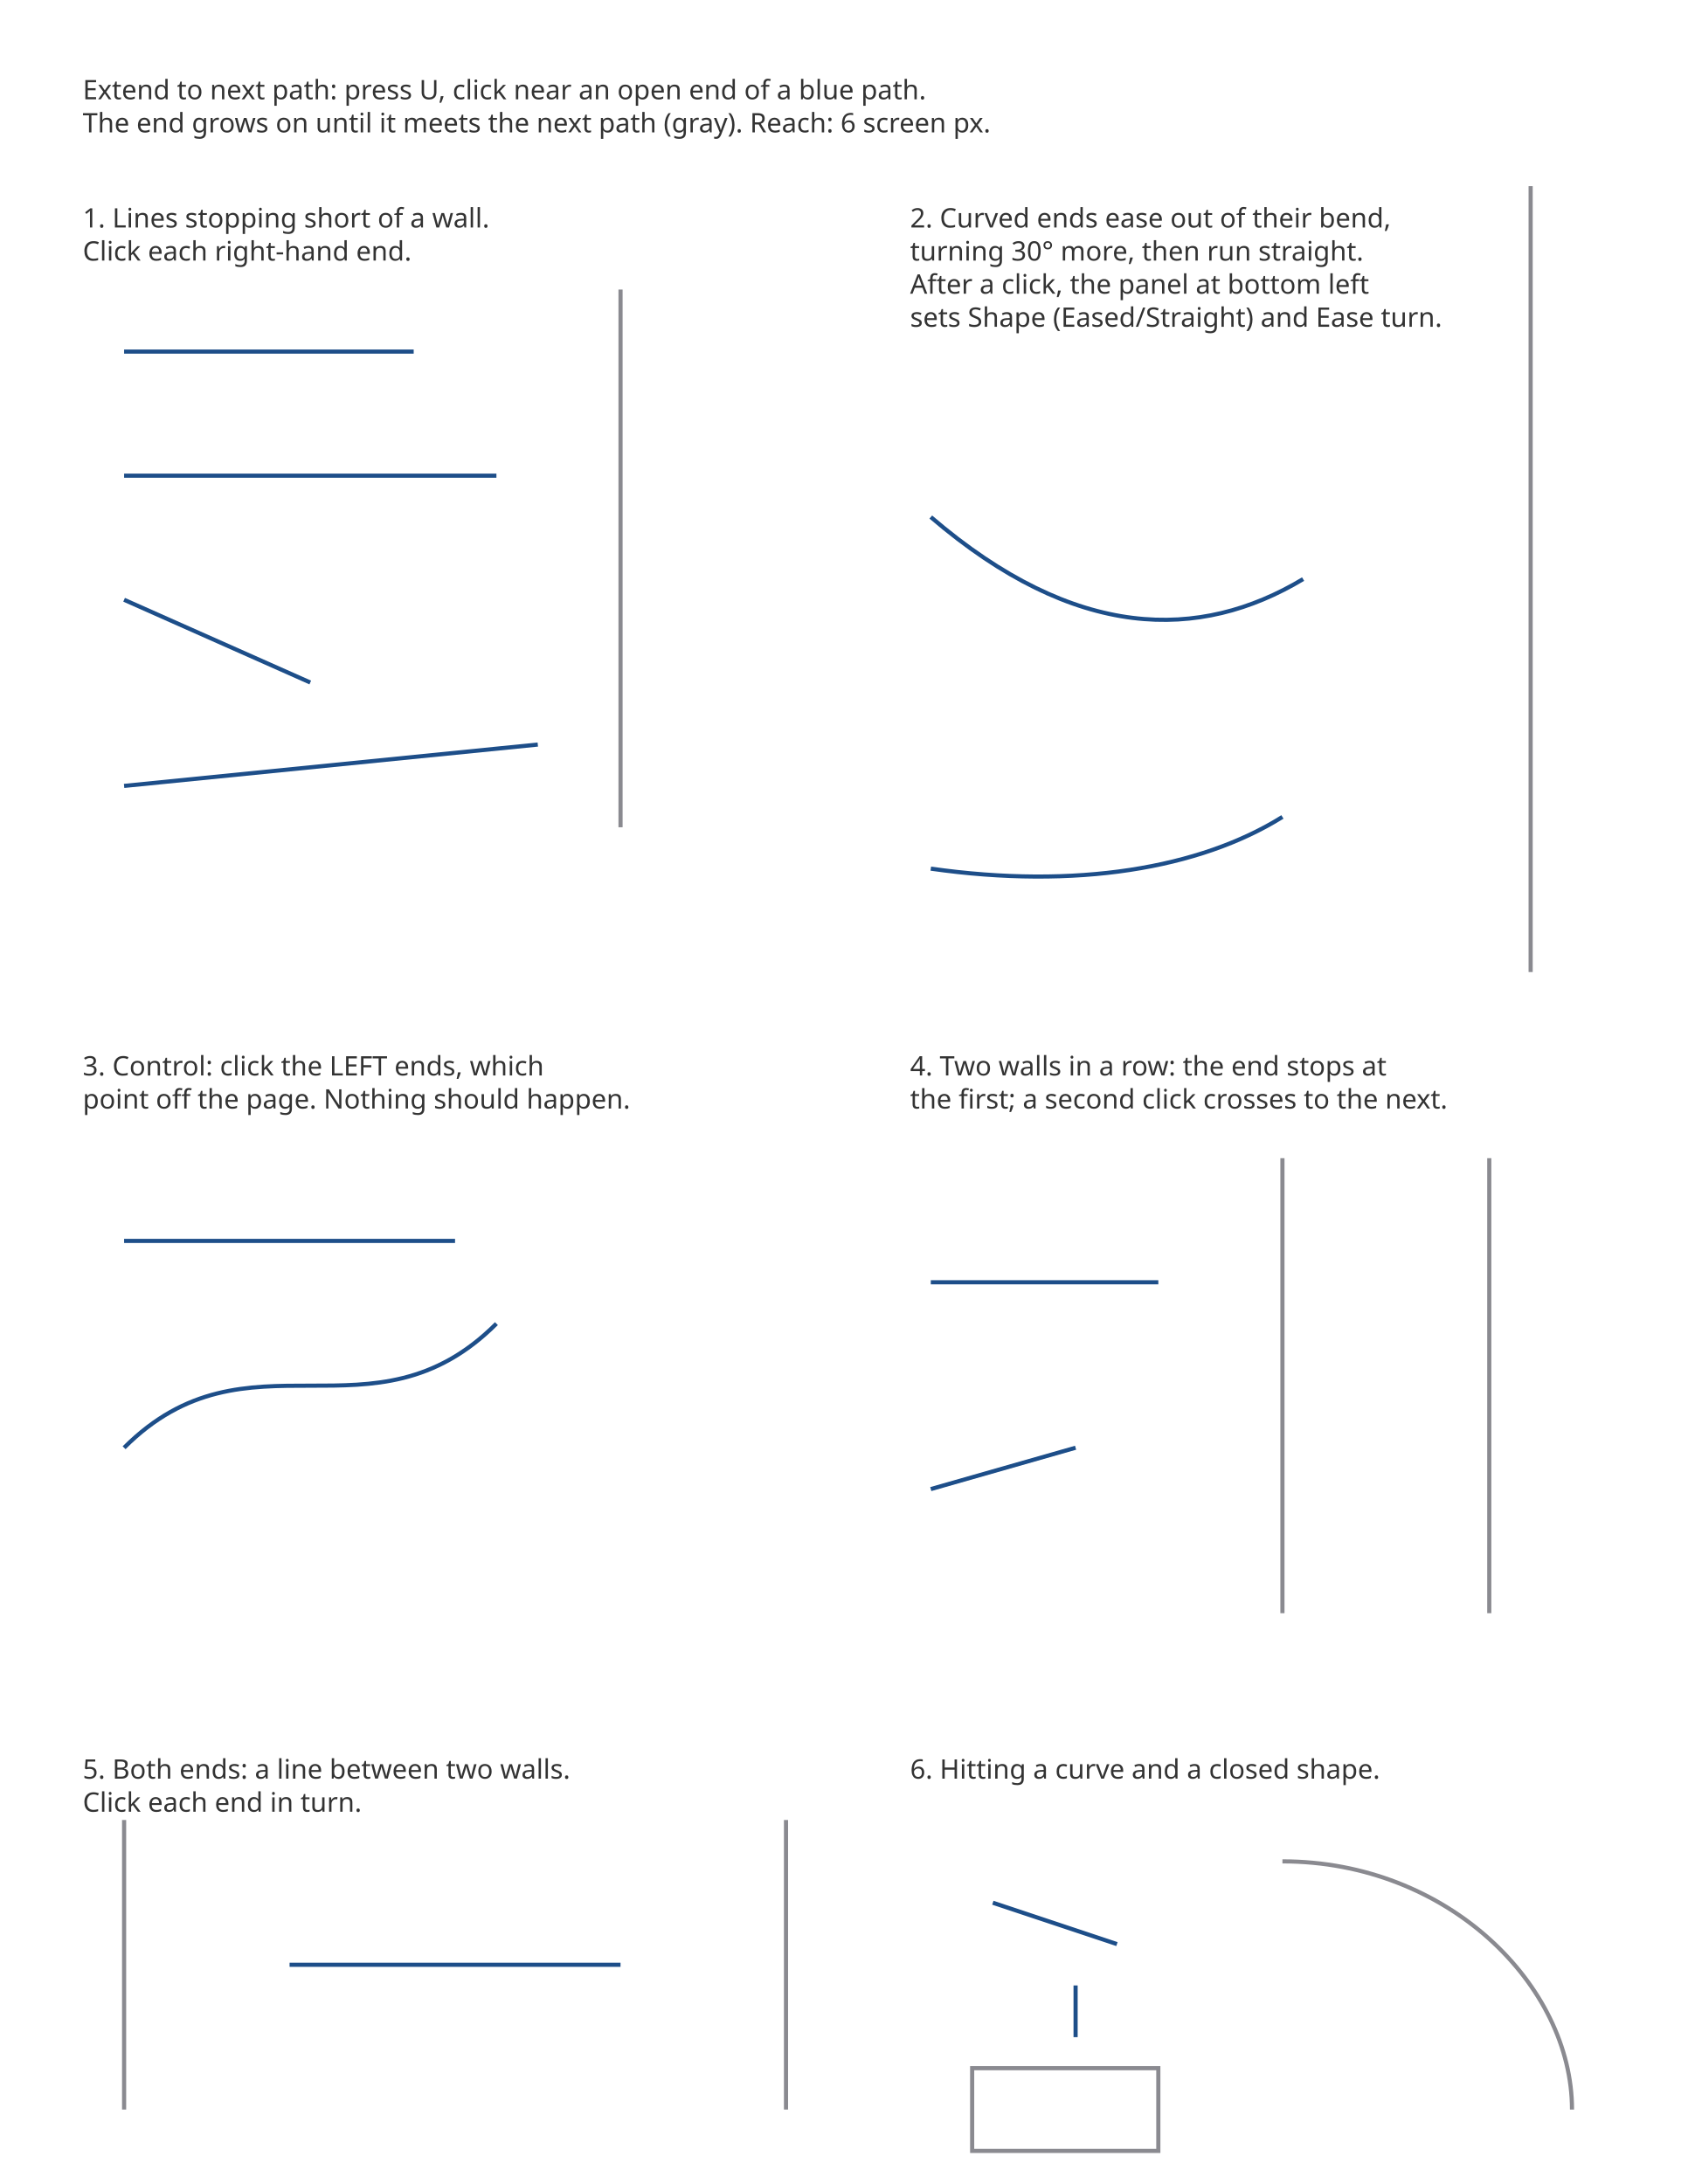
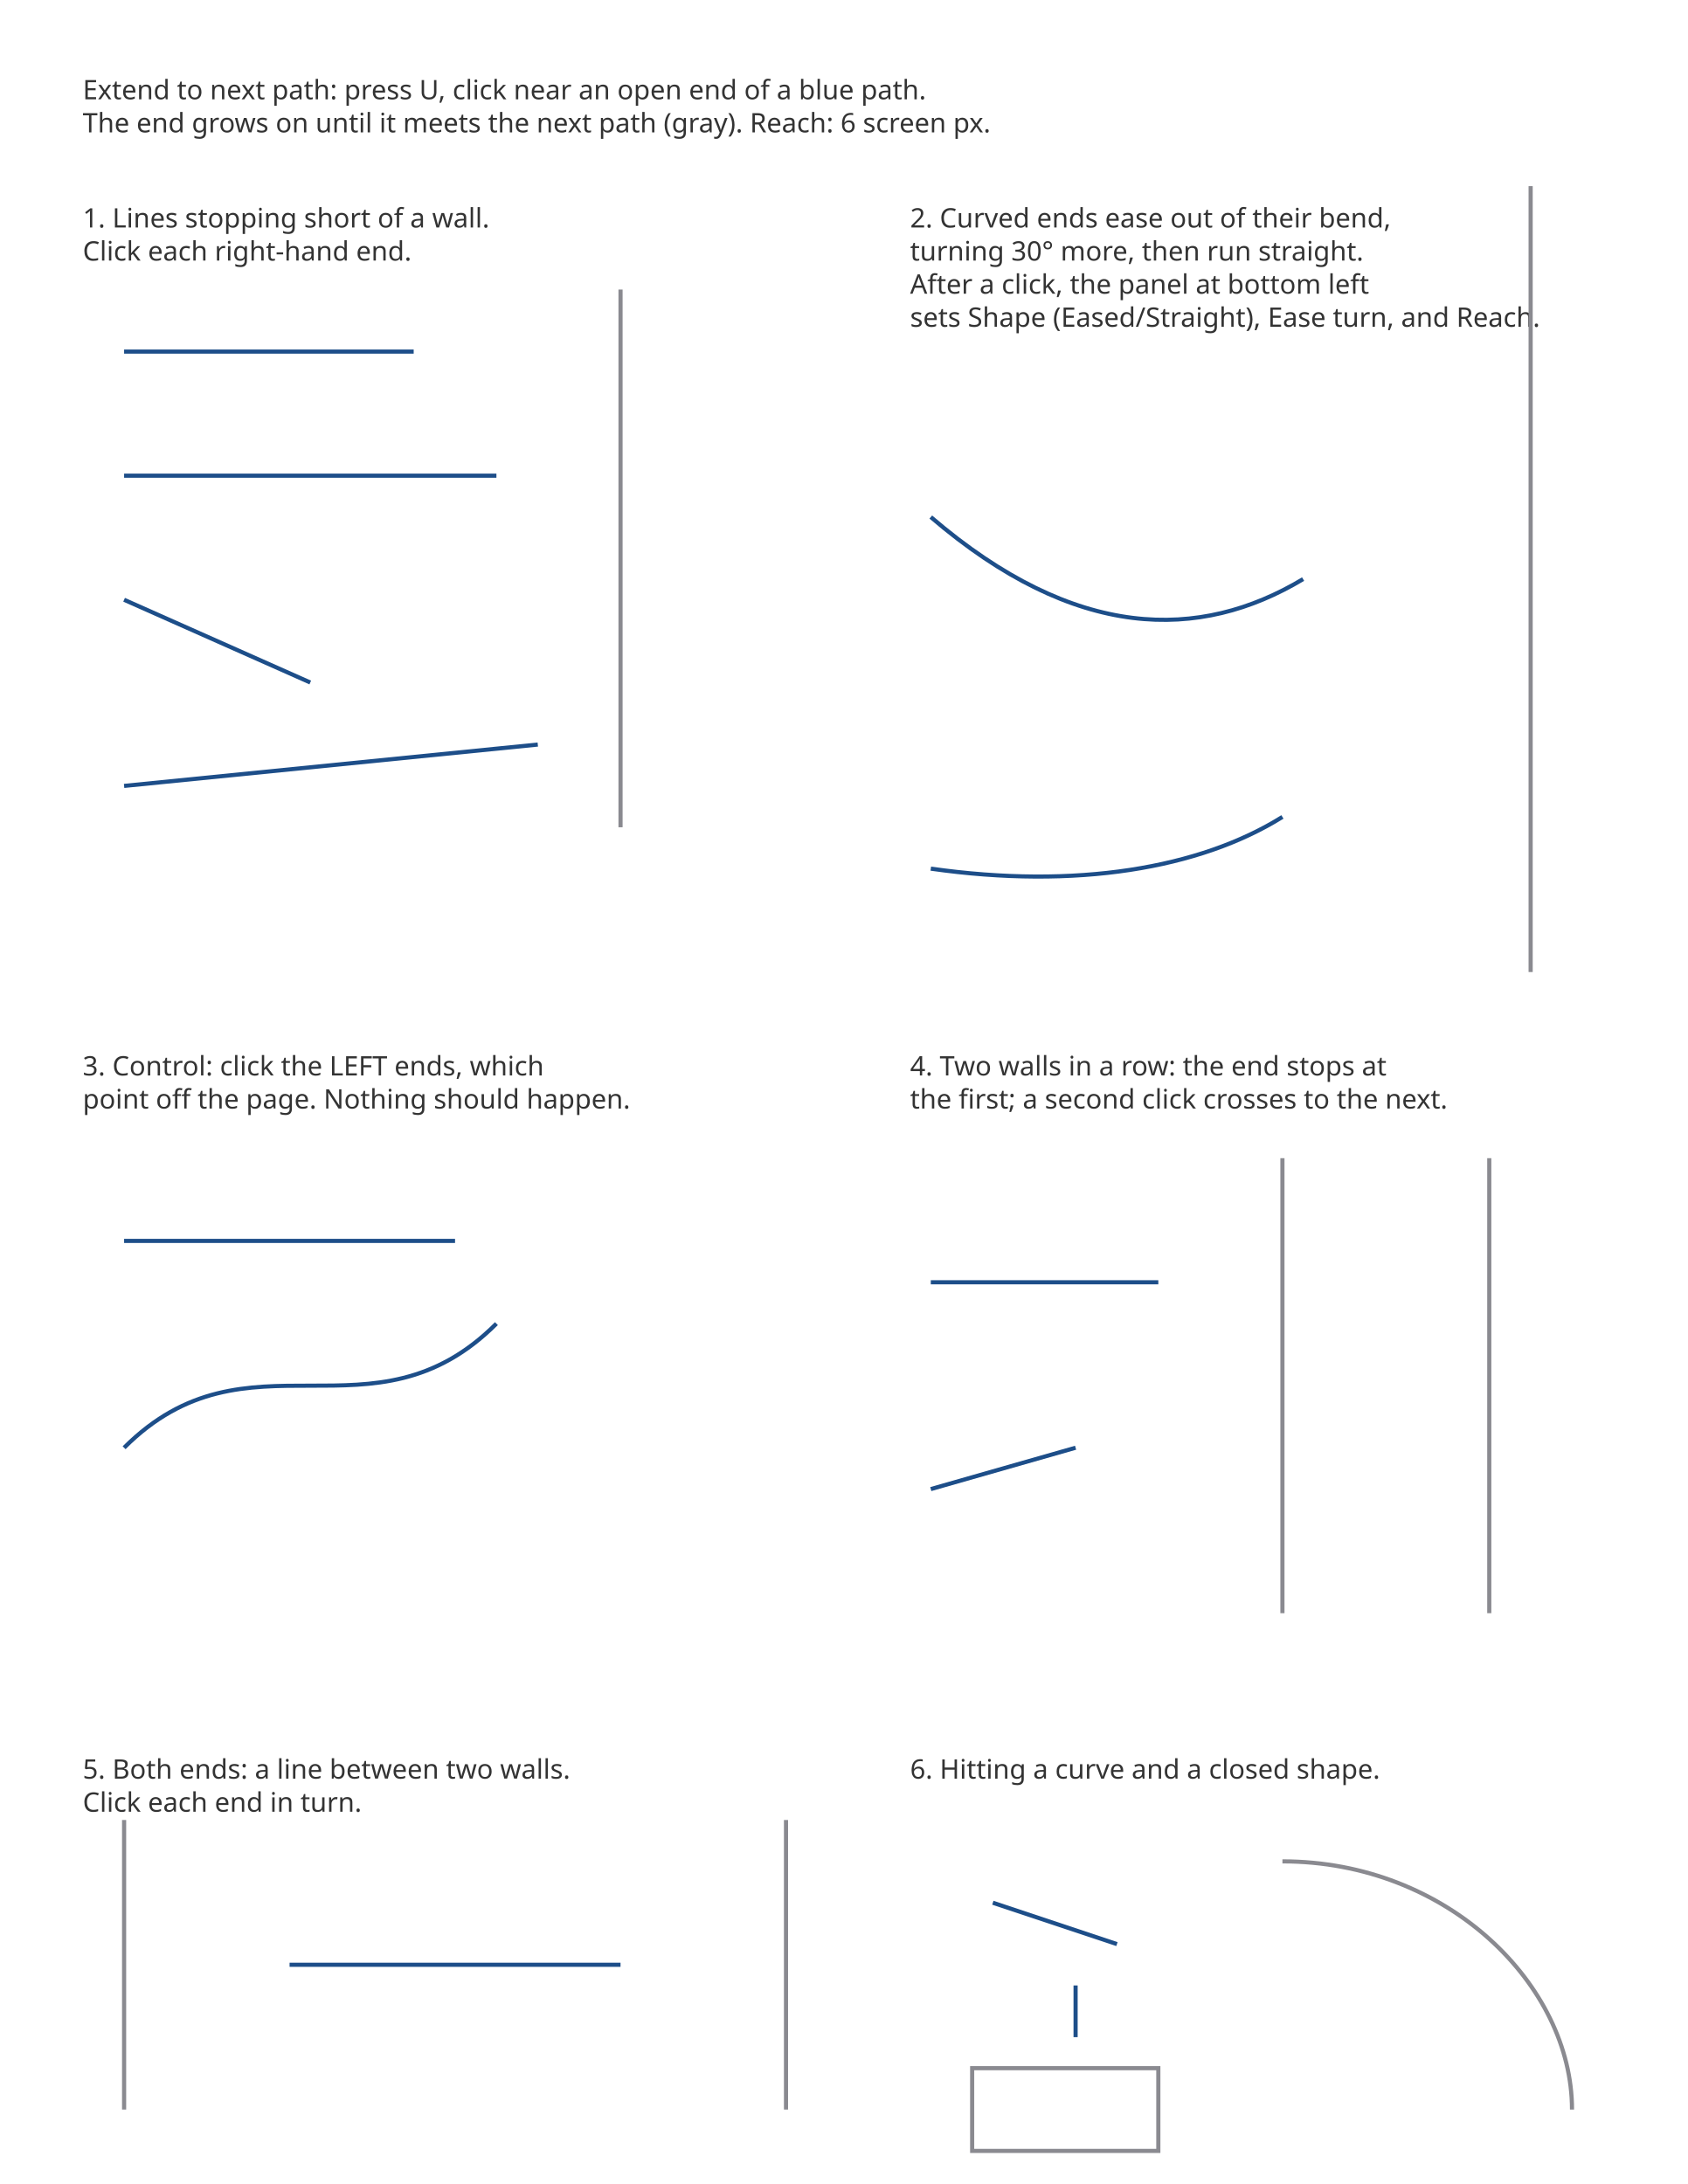
<svg xmlns="http://www.w3.org/2000/svg" width="816" height="1056" viewBox="0 0 816 1056">
  <text x="40" y="48" font-family="sans-serif" font-size="13" fill="#333">Extend to next path: press U, click near an open end of a blue path.</text>
  <text x="40" y="64" font-family="sans-serif" font-size="13" fill="#333">The end grows on until it meets the next path (gray). Reach: 6 screen px.</text>
  <text x="40" y="110" font-family="sans-serif" font-size="13" fill="#333">1. Lines stopping short of a wall.</text>
  <text x="40" y="126" font-family="sans-serif" font-size="13" fill="#333">Click each right-hand end.</text>
  <path d="M 300 140 L 300 400" fill="none" stroke="#8a8a90" stroke-width="2" />
  <path d="M 60 170 L 200 170" fill="none" stroke="#1d4e89" stroke-width="2" />
  <path d="M 60 230 L 240 230" fill="none" stroke="#1d4e89" stroke-width="2" />
  <path d="M 60 290 L 150 330" fill="none" stroke="#1d4e89" stroke-width="2" />
  <path d="M 60 380 L 260 360" fill="none" stroke="#1d4e89" stroke-width="2" />
  <text x="440" y="110" font-family="sans-serif" font-size="13" fill="#333">2. Curved ends ease out of their bend,</text>
  <text x="440" y="126" font-family="sans-serif" font-size="13" fill="#333">turning 30° more, then run straight.</text>
  <text x="440" y="142" font-family="sans-serif" font-size="13" fill="#333">After a click, the panel at bottom left</text>
-   <text x="440" y="158" font-family="sans-serif" font-size="13" fill="#333">sets Shape (Eased/Straight) and Ease turn.</text>
+   <text x="440" y="158" font-family="sans-serif" font-size="13" fill="#333">sets Shape (Eased/Straight), Ease turn, and Reach.</text>
  <path d="M 740 90 L 740 470" fill="none" stroke="#8a8a90" stroke-width="2" />
  <path d="M 450 250 C 520 310 580 310 630 280" fill="none" stroke="#1d4e89" stroke-width="2" />
  <path d="M 450 420 C 520 430 580 420 620 395" fill="none" stroke="#1d4e89" stroke-width="2" />
  <text x="40" y="520" font-family="sans-serif" font-size="13" fill="#333">3. Control: click the LEFT ends, which</text>
  <text x="40" y="536" font-family="sans-serif" font-size="13" fill="#333">point off the page. Nothing should happen.</text>
  <path d="M 220 600 L 60 600" fill="none" stroke="#1d4e89" stroke-width="2" />
  <path d="M 240 640 C 180 700 120 640 60 700" fill="none" stroke="#1d4e89" stroke-width="2" />
  <text x="440" y="520" font-family="sans-serif" font-size="13" fill="#333">4. Two walls in a row: the end stops at</text>
  <text x="440" y="536" font-family="sans-serif" font-size="13" fill="#333">the first; a second click crosses to the next.</text>
  <path d="M 620 560 L 620 780" fill="none" stroke="#8a8a90" stroke-width="2" />
  <path d="M 720 560 L 720 780" fill="none" stroke="#8a8a90" stroke-width="2" />
  <path d="M 450 620 L 560 620" fill="none" stroke="#1d4e89" stroke-width="2" />
  <path d="M 450 720 L 520 700" fill="none" stroke="#1d4e89" stroke-width="2" />
  <text x="40" y="860" font-family="sans-serif" font-size="13" fill="#333">5. Both ends: a line between two walls.</text>
  <text x="40" y="876" font-family="sans-serif" font-size="13" fill="#333">Click each end in turn.</text>
  <path d="M 60 880 L 60 1020" fill="none" stroke="#8a8a90" stroke-width="2" />
  <path d="M 380 880 L 380 1020" fill="none" stroke="#8a8a90" stroke-width="2" />
  <path d="M 140 950 L 300 950" fill="none" stroke="#1d4e89" stroke-width="2" />
  <text x="440" y="860" font-family="sans-serif" font-size="13" fill="#333">6. Hitting a curve and a closed shape.</text>
  <path d="M 620 900 C 700 900 760 960 760 1020" fill="none" stroke="#8a8a90" stroke-width="2" />
  <path d="M 480 920 L 540 940" fill="none" stroke="#1d4e89" stroke-width="2" />
  <path d="M 470 1000 L 560 1000 L 560 1040 L 470 1040 Z" fill="none" stroke="#8a8a90" stroke-width="2" />
  <path d="M 520 960 L 520 985" fill="none" stroke="#1d4e89" stroke-width="2" />
</svg>
